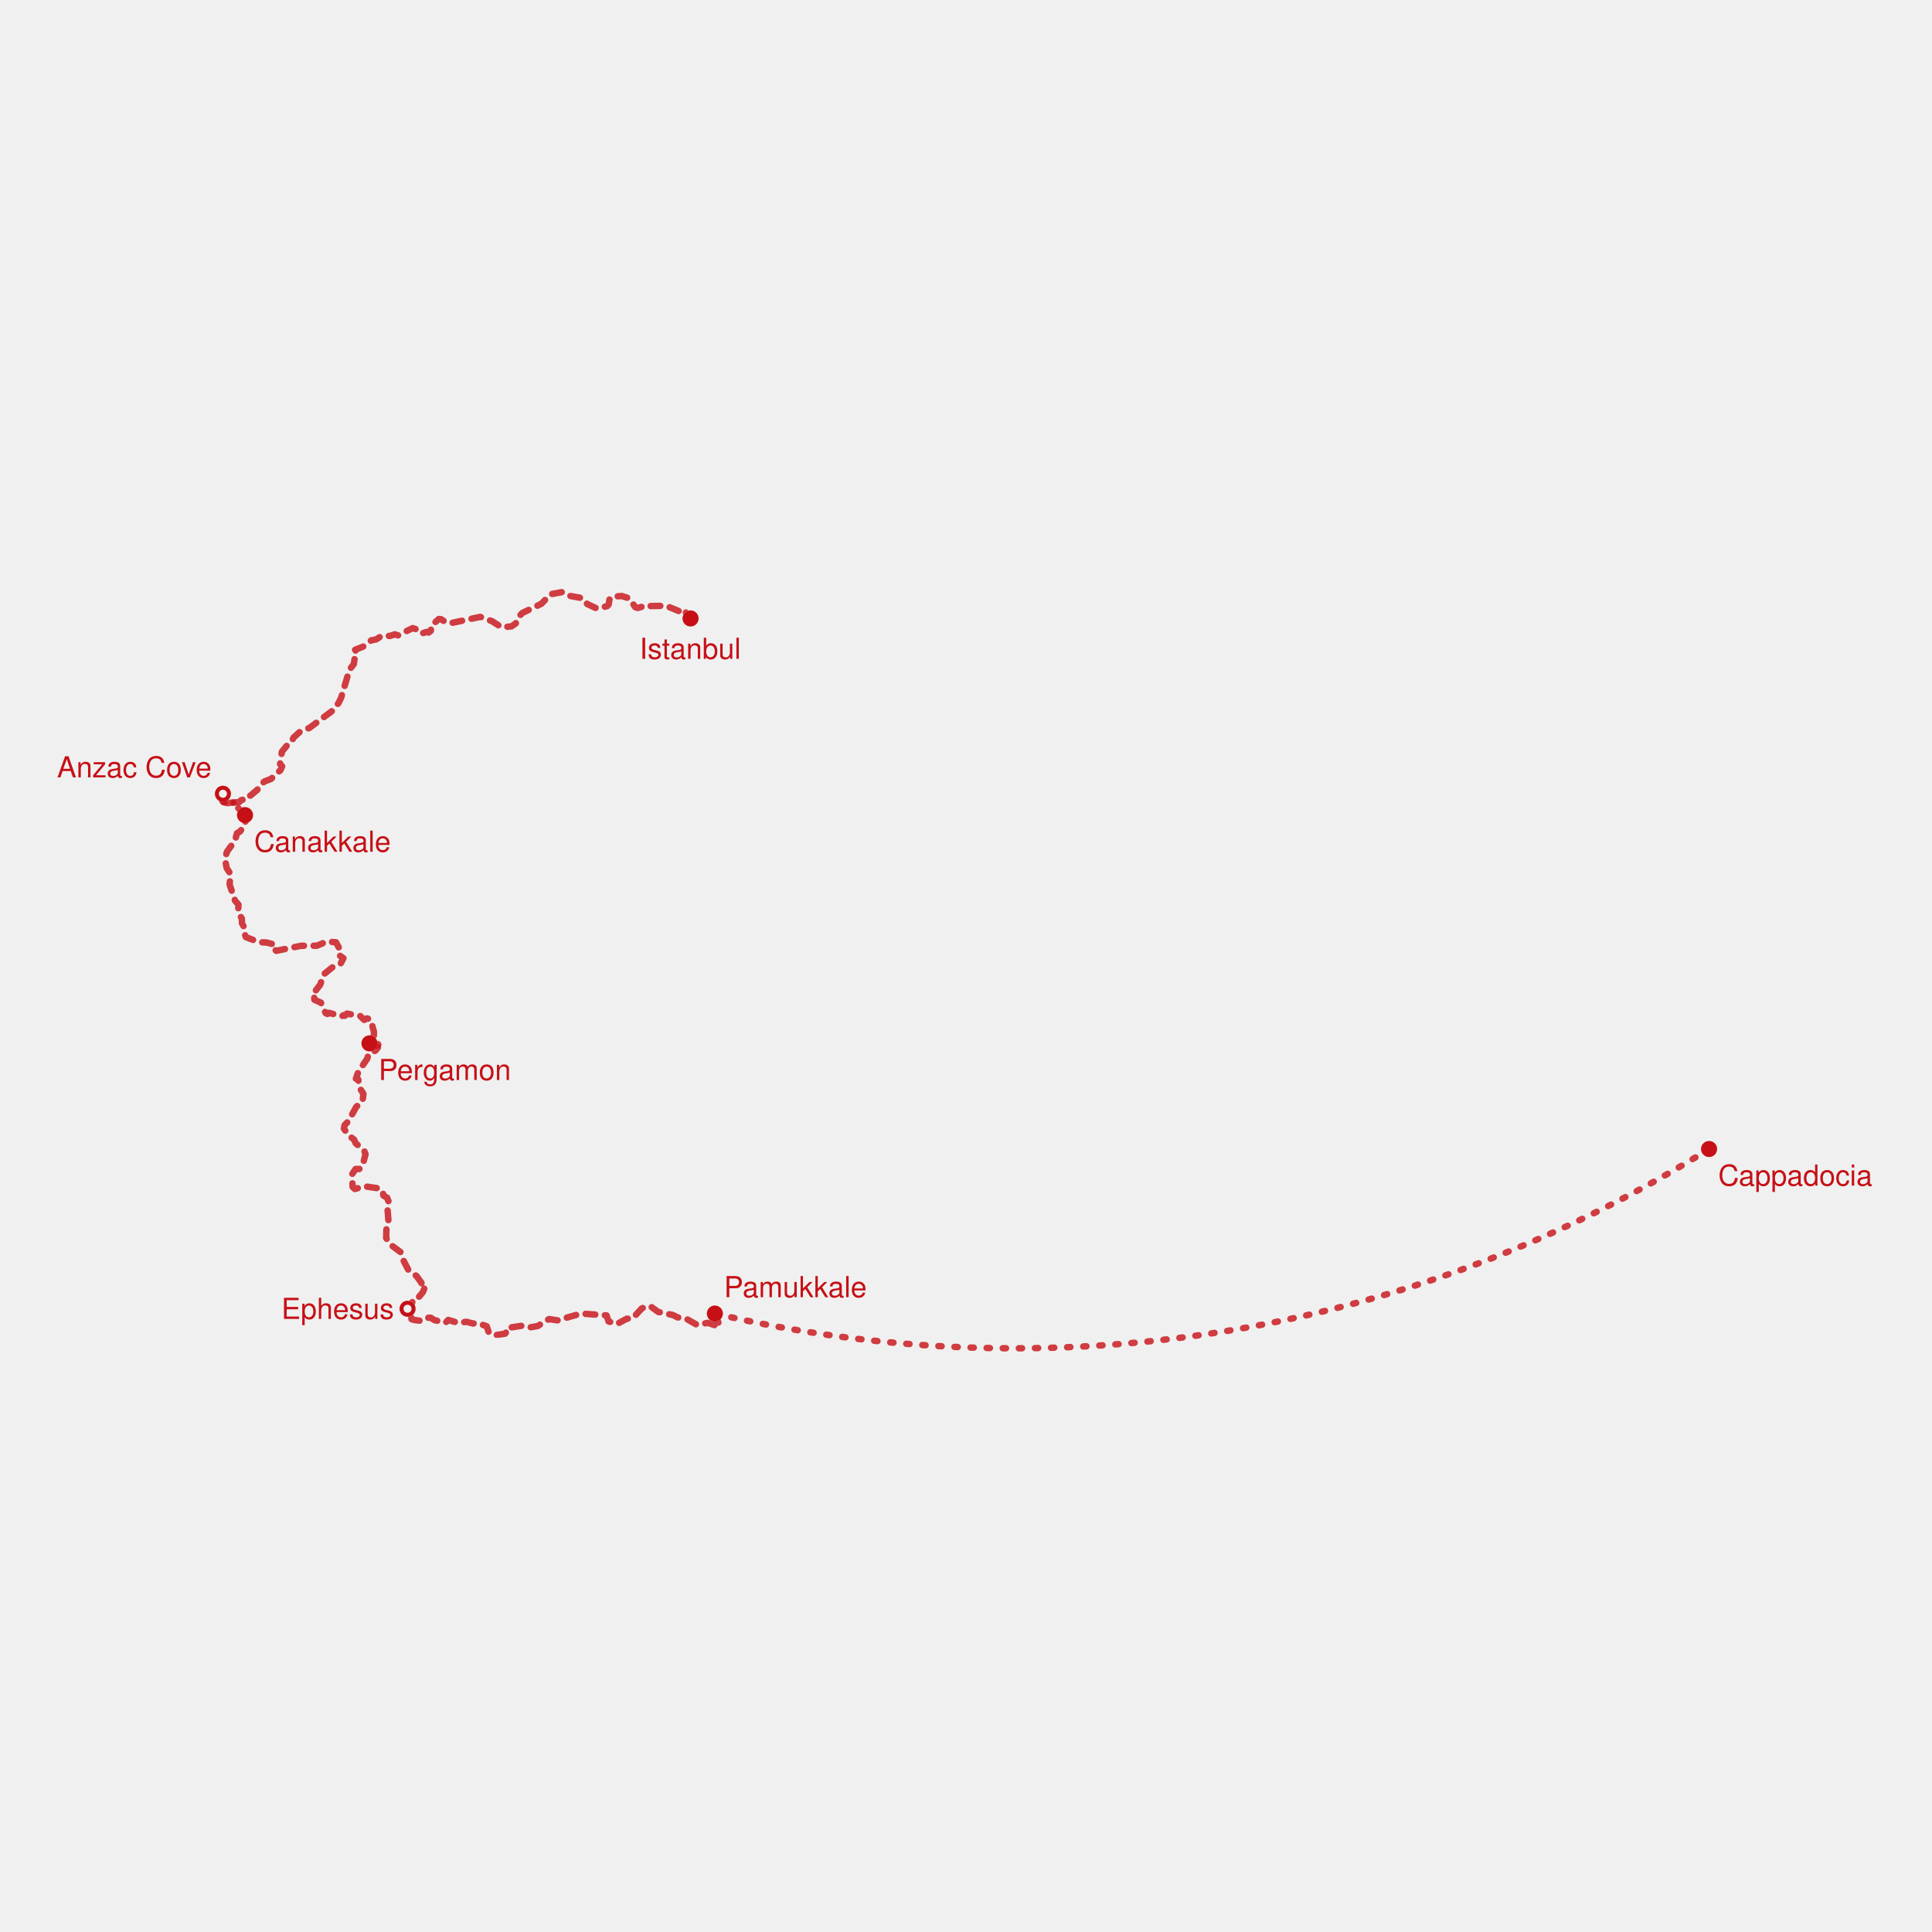
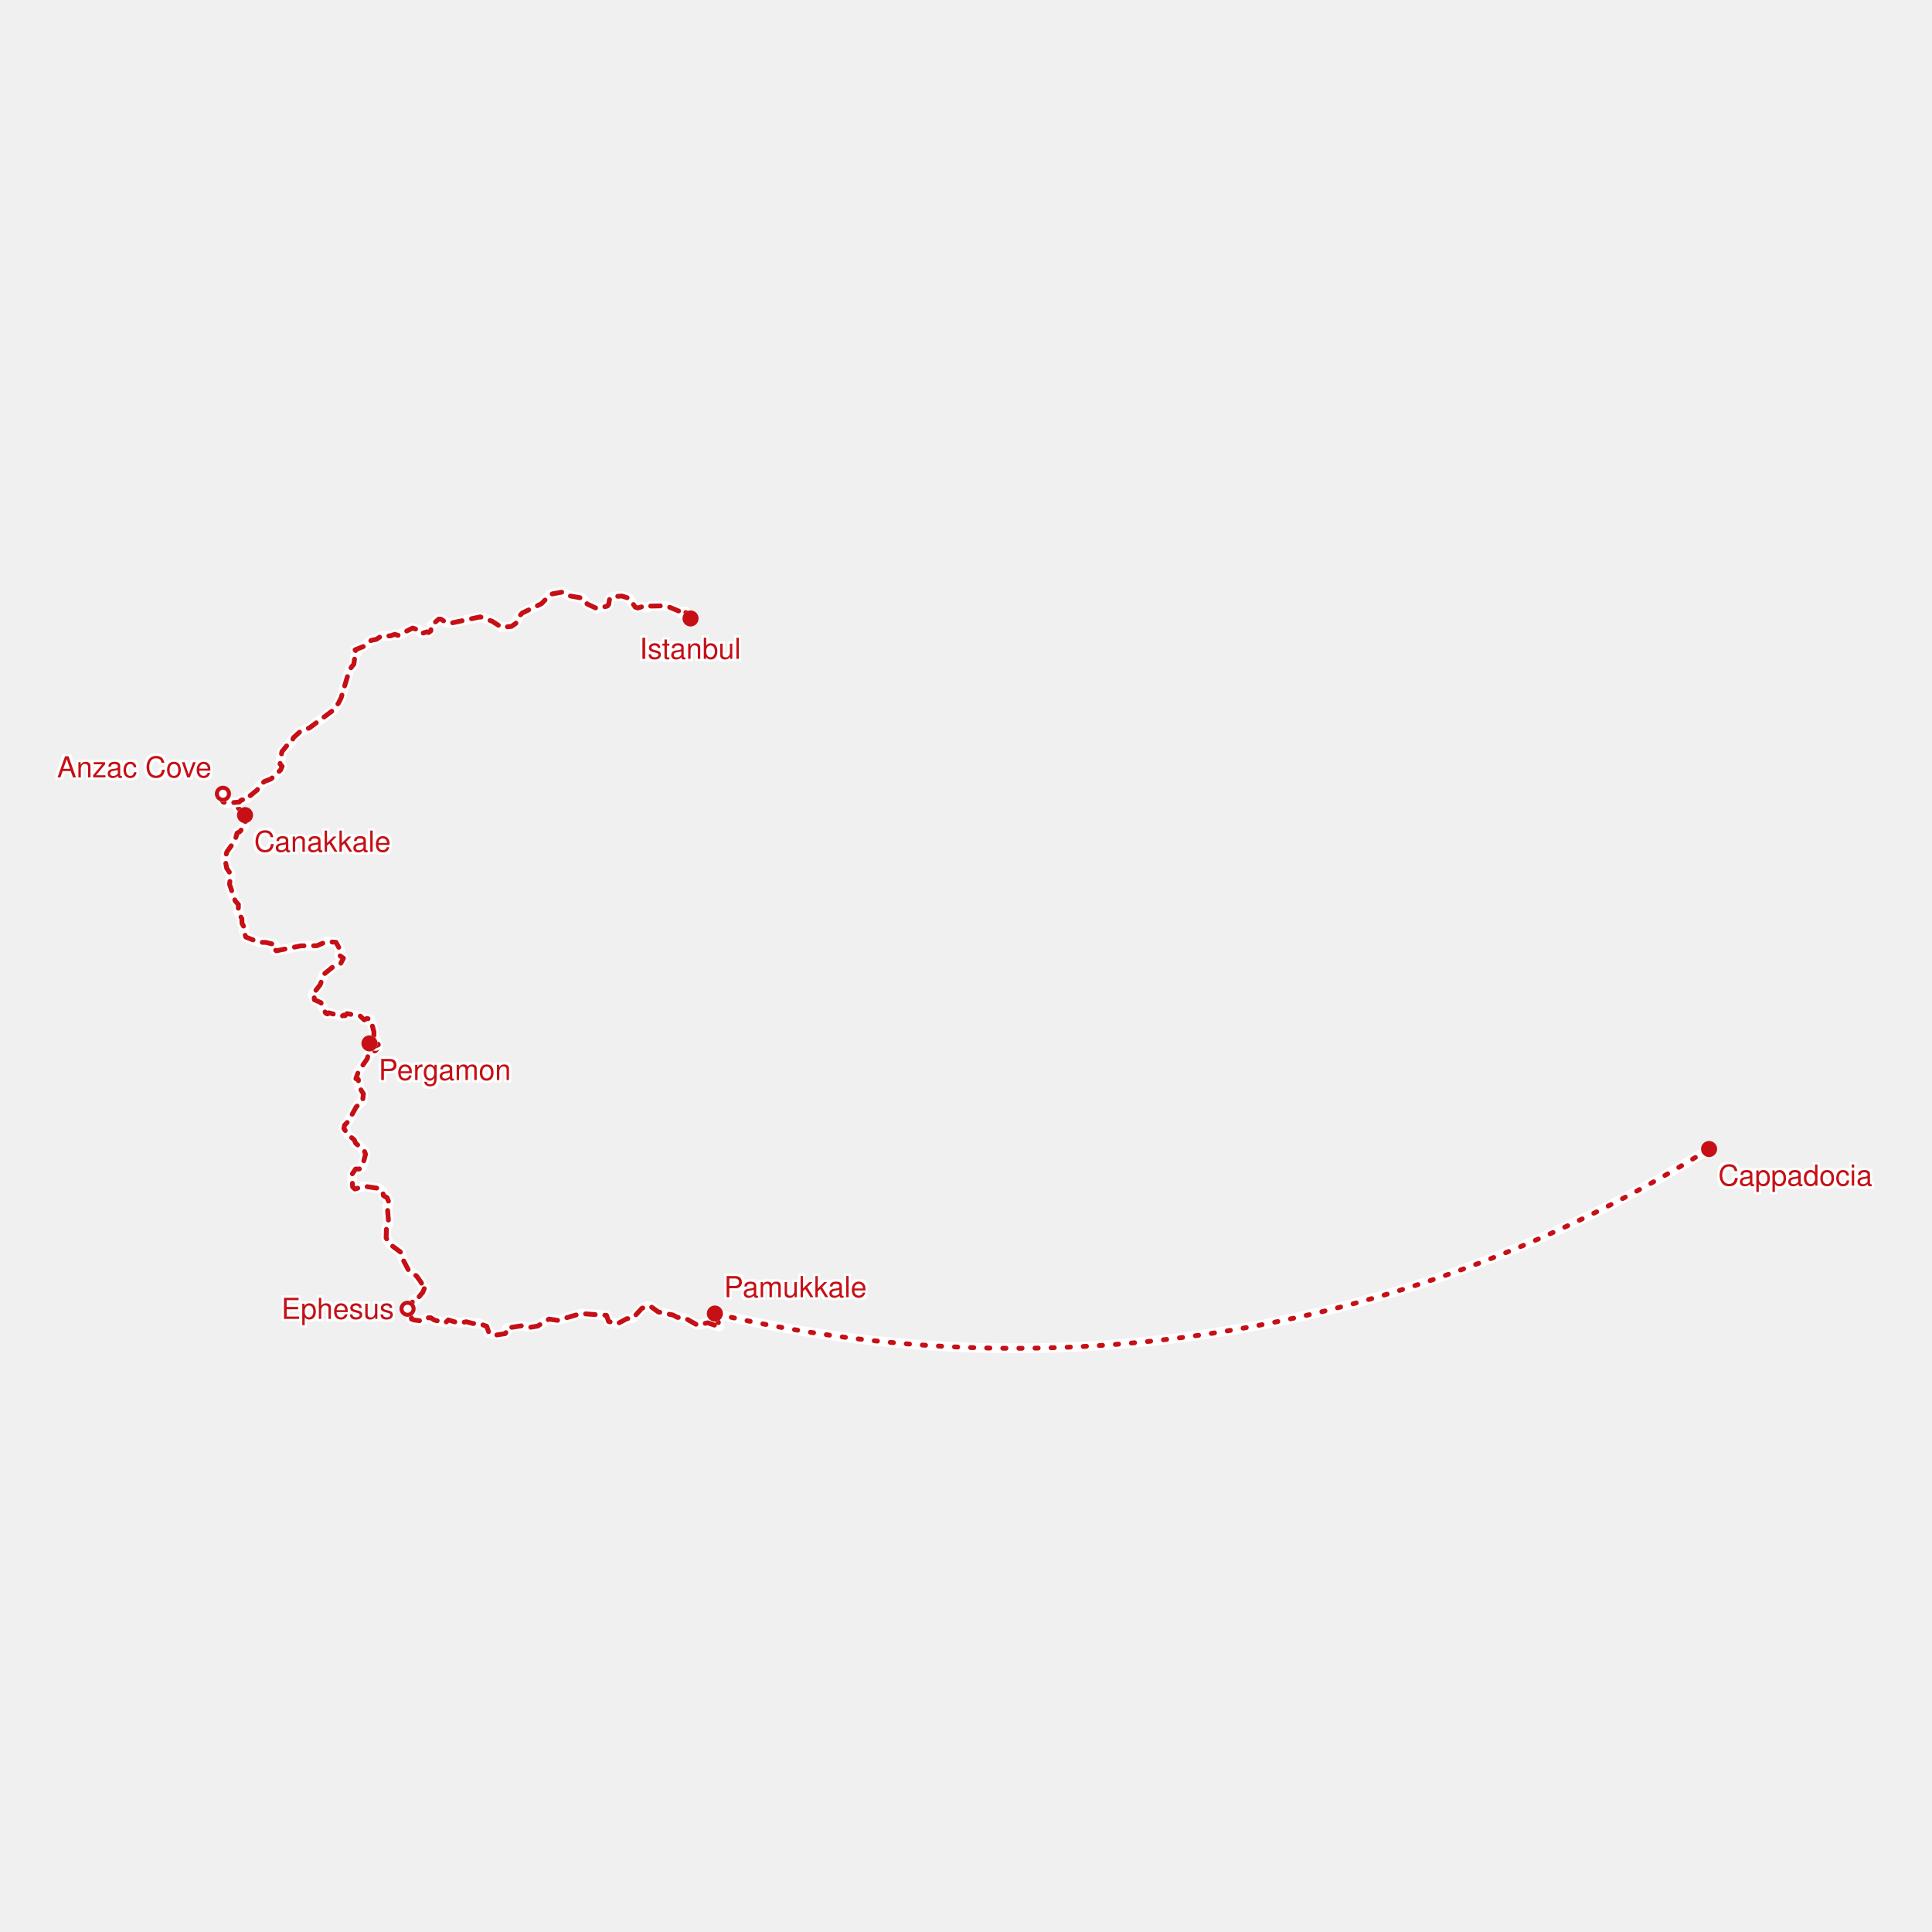
<svg xmlns="http://www.w3.org/2000/svg" version="1.1" viewBox="0 0 1200 1200">
+   <style>
+     .lineBackground {
+       fill: none;
+       stroke-width: 6;
+       stroke: #FFFFFF;
+       stroke-linejoin: round;
+       stroke-linecap: round;
+     }
+   </style>
  <style>
    .line {
      fill: none;
-       stroke-width: 4;
+       stroke-width: 3;
      stroke: #C61016;
-       stroke-opacity: 0.8;
      stroke-linejoin: round;
      stroke-dasharray: 6 6;
      stroke-linecap: round;
    }
  </style>
  <style>
    .flying {
      stroke-dasharray: 2 8;
+     }
+   </style>
+   <style>
+     .ferry {
+       stroke-dasharray: 2 12;
    }
  </style>
  <style>
    .stage {
      r: 5;
      fill: #C61016;
    }
  </style>
  <style>
    .home {
      fill: #C61016;
    }
  </style>
  <style>
    .partialAttendance {
      opacity: 0.5;
    }
  </style>
  <style>
    .dayStop {
      r: 3.75;
      fill: none;
      stroke: #C61016;
      stroke-width: 2.5;
    }
  </style>
-   <style>
-     .label {
-       font-family: Helvetica;
-       font-size: 18px;
-       fill: #C61016;
-     }
-   </style>
-   <style>
-     .labelRect {
-       display: none;
-     }
-   </style>
  <defs>
-     <mask id="SvgjsMask1009">
+     <filter id="whiteOutlineEffect" width="200%" height="200%" x="-50%" y="-50%" color-interpolation-filters="sRGB">
+       <feMorphology id="SvgjsFeMorphology1054" result="SvgjsFeMorphology1054" in="SourceAlpha" radius="1" operator="dilate" />
+       <feColorMatrix id="SvgjsFeColorMatrix1055" result="SvgjsFeColorMatrix1055" in="SvgjsFeMorphology1054" values="-1 0 0 0 1 0 -1 0 0 1 0 0 -1 0 1 0 0 0 1 0" type="matrix" />
+       <feMerge id="SvgjsFeMerge1056" result="SvgjsFeMerge1056" in="SourceGraphic">
+         <feMergeNode id="SvgjsFeMergeNode1057" result="SvgjsFeMergeNode1057" in="SvgjsFeColorMatrix1055" />
+         <feMergeNode id="SvgjsFeMergeNode1058" result="SvgjsFeMergeNode1058" in="SourceGraphic" />
+       </feMerge>
+     </filter>
+     <mask id="SvgjsMask1059">
      <rect width="1200" height="1200" x="0" y="0" fill="white" />
      <circle r="5" cx="1061.538" cy="713.667" fill="black" />
      <circle r="5" cx="444.023" cy="815.872" fill="black" />
      <circle r="5" cx="253.14" cy="812.89" fill="black" />
      <circle r="5" cx="229.488" cy="648.065" fill="black" />
      <circle r="5" cx="152.182" cy="506.276" fill="black" />
      <circle r="5" cx="138.462" cy="493.017" fill="black" />
      <circle r="5" cx="428.909" cy="384.128" fill="black" />
    </mask>
  </defs>
-   <path d="M1061.538 713.668A813.69 813.69 0 0 1 444.023 815.872 " class="line flying" mask="url(#SvgjsMask1009)" />
-   <path d="M444.015 815.89L447.108 823.712L446.591 824.008L439.621 821.625L433.078 822.989L425.634 818.762L420.821 818.244L417.944 816.775L408.814 814.847L404.371 811.637L402.409 811.092L398.611 812.681L393.061 818.734L389.224 819.114L383.241 822.348L378.016 820.768L376.709 816.994L360.87 815.873L346.269 820.082L340.988 819.311L333.915 823.649L329.193 824.443L324.164 823.443L314.924 824.87L314.751 826.986L313.735 828.361L308.217 829.212L303.784 828.117L302.299 823.773L296.756 821.798L293.791 822.063L289.709 820.969L284.91 821.783L278.436 819.832L276.64 821.611L269.726 819.899L267.568 818.479L265.322 818.5L261.862 820.445L257.267 819.877L255.606 819.334L254.879 813.028L253.136 812.901 " class="line driving" mask="url(#SvgjsMask1009)" />
-   <path d="M253.136 812.901L254.978 812.739L256.469 807.488L258.801 807.167L262.58 802.697L263.705 799.98L264.272 800.381L262.728 800.156L261.713 796.714L258.806 792.667L253.596 788.666L250.105 781.968L248.919 777.808L242.384 772.93L239.85 768.932L240.012 762.879L241.361 759.515L240.581 749.452L241.515 746.702L240.464 743.916L238.157 742.597L237.709 740.015L235.601 738.173L226.373 736.833L220.436 738.507L219.034 737.249L218.585 729.44L220.864 726.092L223.102 726.126L225.018 724.553L227.048 716.885L226.179 714.636L220.93 710.087L219.951 707.88L216.247 704.905L213.59 700.947L214.004 698.879L216.359 696.446L221.219 687.584L225.21 683.818L225.734 679.421L223.016 675.093L222.541 670.472L221.064 670.001L222.572 665.685L228.16 657.491L228.652 655.047L233.346 652.431L234.715 650.663L233.757 649.661L229.684 648.851 " class="line driving" mask="url(#SvgjsMask1009)" />
-   <path d="M229.684 648.851L233.202 649.696L234.984 648.91L232.198 643.976L232.267 640.91L230.213 633.156L227.94 632.554L226.215 633.47L223.784 631.12L215.493 629.561L214.22 630.906L213.306 630.55L212.439 631.218L204.174 629.088L203.379 629.778L202.24 629.253L199.321 622.742L195.258 620.962L195.137 619.093L193.943 618.056L198.889 611.599L201.16 605.111L207.992 599.571L211.699 598.283L213.319 595.176L210.577 593.232L211.363 590.202L208.694 585.264L202.795 584.871L196.832 587.405L186.974 587.443L171.617 590.569L170.583 589.693L171.237 588.141L170.624 586.689L165.31 585.373L160.99 585.272L152.693 582.04L151.37 578.431L151.65 575.906L150.308 573.532L150.219 570.56L147.925 566.714L148.105 561.835L146.038 559.524L142.601 549.343L143.235 542.875L140.798 539.239L139.703 533.387L140.96 529.057L145.96 522.09L147.241 517.48L148.965 516.58L151.535 513.31L153.511 506.432L152.181 506.274 " class="line driving" mask="url(#SvgjsMask1009)" />
-   <path d="M152.181 506.274L146.831 500.721L146.519 498.237L141.134 498.839L138.098 497.594L138.479 493.028 " class="line driving" mask="url(#SvgjsMask1009)" />
-   <path d="M138.479 493.028L137.966 497.155L138.726 498.211L141.205 498.823L148.602 498.176L149.684 497.069L153.778 495.775L153.985 494.511L155.519 494.157L159.78 490.638L161.264 487.779L164.348 485.336L168.345 483.808L174.278 478.262L175.232 475.979L173.937 474.527L175.08 466.885L178.082 463.231L180.484 461.752L182.406 458.034L186.234 454.573L192.25 452.072L206.805 441.223L210.303 436.599L211.892 433.366L217.085 415.923L219.789 412.462L220.391 408.002L221.794 405.307L220.549 403.622L226.143 401.387L230.537 397.754L233.759 397.098L237.046 394.915L242.253 394.991L245.235 393.998L247.196 394.643L256.283 390.115L260.611 391.528L261.888 393.485L265.203 392.445L266.261 392.881L267.587 391.834L267.885 388.641L272.52 384.491L273.929 384.588L276.97 386.601L279.913 387.068L298.274 383.157L305.654 385.858L311.555 389.652L317.747 389.036L320.372 387.183L321.796 383.472L324.423 380.726L336.321 374.977L341.997 369.087L349.156 367.761L353.982 370.129L361.75 371.527L364.734 375.171L370.936 378.063L377.194 376.441L378.048 375.461L378.625 371.984L380.145 370.619L386.227 370.199L390.766 371.655L394.567 377.101L396.121 377.628L398.67 376.887L401.846 377.431L403.646 376.442L413.716 376.267L421.99 379.694L422.84 381.136L425.264 379.762L428.694 382.983L428.911 384.129 " class="line driving" mask="url(#SvgjsMask1009)" />
+   <style>
+     .label {
+       font-family: Helvetica;
+       font-size: 18px;
+       fill: #C61016;
+       filter: url(#whiteOutlineEffect);
+     }
+   </style>
+   <style>
+     .labelRect {
+       display: none;
+     }
+   </style>
+   <style>
+     .elevationMarker {
+       fill: #C61016;
+     }
+   </style>
+   <path d="M1061.538 713.668A813.69 813.69 0 0 1 444.023 815.872 " class="lineBackground" />
+   <path d="M1061.538 713.668A813.69 813.69 0 0 1 444.023 815.872 " class="line flying" mask="url(#SvgjsMask1059)" />
+   <path d="M444.015 815.89L447.108 823.712L446.591 824.008L439.621 821.625L433.078 822.989L425.634 818.762L420.821 818.244L417.944 816.775L408.814 814.847L404.371 811.637L402.409 811.092L398.611 812.681L393.061 818.734L389.224 819.114L383.241 822.348L378.016 820.768L376.709 816.994L360.87 815.873L346.269 820.082L340.988 819.311L333.915 823.649L329.193 824.443L324.164 823.443L314.924 824.87L314.751 826.986L313.735 828.361L308.217 829.212L303.784 828.117L302.299 823.773L296.756 821.798L293.791 822.063L289.709 820.969L284.91 821.783L278.436 819.832L276.64 821.611L269.726 819.899L267.568 818.479L265.322 818.5L261.862 820.445L257.267 819.877L255.606 819.334L254.879 813.028L253.136 812.901 " class="lineBackground" />
+   <path d="M444.015 815.89L447.108 823.712L446.591 824.008L439.621 821.625L433.078 822.989L425.634 818.762L420.821 818.244L417.944 816.775L408.814 814.847L404.371 811.637L402.409 811.092L398.611 812.681L393.061 818.734L389.224 819.114L383.241 822.348L378.016 820.768L376.709 816.994L360.87 815.873L346.269 820.082L340.988 819.311L333.915 823.649L329.193 824.443L324.164 823.443L314.924 824.87L314.751 826.986L313.735 828.361L308.217 829.212L303.784 828.117L302.299 823.773L296.756 821.798L293.791 822.063L289.709 820.969L284.91 821.783L278.436 819.832L276.64 821.611L269.726 819.899L267.568 818.479L265.322 818.5L261.862 820.445L257.267 819.877L255.606 819.334L254.879 813.028L253.136 812.901 " class="line driving" mask="url(#SvgjsMask1059)" />
+   <path d="M253.136 812.901L254.978 812.739L256.469 807.488L258.801 807.167L262.58 802.697L263.705 799.98L264.272 800.381L262.728 800.156L261.713 796.714L258.806 792.667L253.596 788.666L250.105 781.968L248.919 777.808L242.384 772.93L239.85 768.932L240.012 762.879L241.361 759.515L240.581 749.452L241.515 746.702L240.464 743.916L238.157 742.597L237.709 740.015L235.601 738.173L226.373 736.833L220.436 738.507L219.034 737.249L218.585 729.44L220.864 726.092L223.102 726.126L225.018 724.553L227.048 716.885L226.179 714.636L220.93 710.087L219.951 707.88L216.247 704.905L213.59 700.947L214.004 698.879L216.359 696.446L221.219 687.584L225.21 683.818L225.734 679.421L223.016 675.093L222.541 670.472L221.064 670.001L222.572 665.685L228.16 657.491L228.652 655.047L233.346 652.431L234.715 650.663L233.757 649.661L229.684 648.851 " class="lineBackground" />
+   <path d="M253.136 812.901L254.978 812.739L256.469 807.488L258.801 807.167L262.58 802.697L263.705 799.98L264.272 800.381L262.728 800.156L261.713 796.714L258.806 792.667L253.596 788.666L250.105 781.968L248.919 777.808L242.384 772.93L239.85 768.932L240.012 762.879L241.361 759.515L240.581 749.452L241.515 746.702L240.464 743.916L238.157 742.597L237.709 740.015L235.601 738.173L226.373 736.833L220.436 738.507L219.034 737.249L218.585 729.44L220.864 726.092L223.102 726.126L225.018 724.553L227.048 716.885L226.179 714.636L220.93 710.087L219.951 707.88L216.247 704.905L213.59 700.947L214.004 698.879L216.359 696.446L221.219 687.584L225.21 683.818L225.734 679.421L223.016 675.093L222.541 670.472L221.064 670.001L222.572 665.685L228.16 657.491L228.652 655.047L233.346 652.431L234.715 650.663L233.757 649.661L229.684 648.851 " class="line driving" mask="url(#SvgjsMask1059)" />
+   <path d="M229.684 648.851L233.202 649.696L234.984 648.91L232.198 643.976L232.267 640.91L230.213 633.156L227.94 632.554L226.215 633.47L223.784 631.12L215.493 629.561L214.22 630.906L213.306 630.55L212.439 631.218L204.174 629.088L203.379 629.778L202.24 629.253L199.321 622.742L195.258 620.962L195.137 619.093L193.943 618.056L198.889 611.599L201.16 605.111L207.992 599.571L211.699 598.283L213.319 595.176L210.577 593.232L211.363 590.202L208.694 585.264L202.795 584.871L196.832 587.405L186.974 587.443L171.617 590.569L170.583 589.693L171.237 588.141L170.624 586.689L165.31 585.373L160.99 585.272L152.693 582.04L151.37 578.431L151.65 575.906L150.308 573.532L150.219 570.56L147.925 566.714L148.105 561.835L146.038 559.524L142.601 549.343L143.235 542.875L140.798 539.239L139.703 533.387L140.96 529.057L145.96 522.09L147.241 517.48L148.965 516.58L151.535 513.31L153.511 506.432L152.181 506.274 " class="lineBackground" />
+   <path d="M229.684 648.851L233.202 649.696L234.984 648.91L232.198 643.976L232.267 640.91L230.213 633.156L227.94 632.554L226.215 633.47L223.784 631.12L215.493 629.561L214.22 630.906L213.306 630.55L212.439 631.218L204.174 629.088L203.379 629.778L202.24 629.253L199.321 622.742L195.258 620.962L195.137 619.093L193.943 618.056L198.889 611.599L201.16 605.111L207.992 599.571L211.699 598.283L213.319 595.176L210.577 593.232L211.363 590.202L208.694 585.264L202.795 584.871L196.832 587.405L186.974 587.443L171.617 590.569L170.583 589.693L171.237 588.141L170.624 586.689L165.31 585.373L160.99 585.272L152.693 582.04L151.37 578.431L151.65 575.906L150.308 573.532L150.219 570.56L147.925 566.714L148.105 561.835L146.038 559.524L142.601 549.343L143.235 542.875L140.798 539.239L139.703 533.387L140.96 529.057L145.96 522.09L147.241 517.48L148.965 516.58L151.535 513.31L153.511 506.432L152.181 506.274 " class="line driving" mask="url(#SvgjsMask1059)" />
+   <path d="M152.181 506.274L146.831 500.721L146.519 498.237L141.134 498.839L138.098 497.594L138.479 493.028 " class="lineBackground" />
+   <path d="M152.181 506.274L146.831 500.721L146.519 498.237L141.134 498.839L138.098 497.594L138.479 493.028 " class="line driving" mask="url(#SvgjsMask1059)" />
+   <path d="M138.479 493.028L137.966 497.155L138.726 498.211L141.205 498.823L148.602 498.176L149.684 497.069L153.778 495.775L153.985 494.511L155.519 494.157L159.78 490.638L161.264 487.779L164.348 485.336L168.345 483.808L174.278 478.262L175.232 475.979L173.937 474.527L175.08 466.885L178.082 463.231L180.484 461.752L182.406 458.034L186.234 454.573L192.25 452.072L206.805 441.223L210.303 436.599L211.892 433.366L217.085 415.923L219.789 412.462L220.391 408.002L221.794 405.307L220.549 403.622L226.143 401.387L230.537 397.754L233.759 397.098L237.046 394.915L242.253 394.991L245.235 393.998L247.196 394.643L256.283 390.115L260.611 391.528L261.888 393.485L265.203 392.445L266.261 392.881L267.587 391.834L267.885 388.641L272.52 384.491L273.929 384.588L276.97 386.601L279.913 387.068L298.274 383.157L305.654 385.858L311.555 389.652L317.747 389.036L320.372 387.183L321.796 383.472L324.423 380.726L336.321 374.977L341.997 369.087L349.156 367.761L353.982 370.129L361.75 371.527L364.734 375.171L370.936 378.063L377.194 376.441L378.048 375.461L378.625 371.984L380.145 370.619L386.227 370.199L390.766 371.655L394.567 377.101L396.121 377.628L398.67 376.887L401.846 377.431L403.646 376.442L413.716 376.267L421.99 379.694L422.84 381.136L425.264 379.762L428.694 382.983L428.911 384.129 " class="lineBackground" />
+   <path d="M138.479 493.028L137.966 497.155L138.726 498.211L141.205 498.823L148.602 498.176L149.684 497.069L153.778 495.775L153.985 494.511L155.519 494.157L159.78 490.638L161.264 487.779L164.348 485.336L168.345 483.808L174.278 478.262L175.232 475.979L173.937 474.527L175.08 466.885L178.082 463.231L180.484 461.752L182.406 458.034L186.234 454.573L192.25 452.072L206.805 441.223L210.303 436.599L211.892 433.366L217.085 415.923L219.789 412.462L220.391 408.002L221.794 405.307L220.549 403.622L226.143 401.387L230.537 397.754L233.759 397.098L237.046 394.915L242.253 394.991L245.235 393.998L247.196 394.643L256.283 390.115L260.611 391.528L261.888 393.485L265.203 392.445L266.261 392.881L267.587 391.834L267.885 388.641L272.52 384.491L273.929 384.588L276.97 386.601L279.913 387.068L298.274 383.157L305.654 385.858L311.555 389.652L317.747 389.036L320.372 387.183L321.796 383.472L324.423 380.726L336.321 374.977L341.997 369.087L349.156 367.761L353.982 370.129L361.75 371.527L364.734 375.171L370.936 378.063L377.194 376.441L378.048 375.461L378.625 371.984L380.145 370.619L386.227 370.199L390.766 371.655L394.567 377.101L396.121 377.628L398.67 376.887L401.846 377.431L403.646 376.442L413.716 376.267L421.99 379.694L422.84 381.136L425.264 379.762L428.694 382.983L428.911 384.129 " class="line driving" mask="url(#SvgjsMask1059)" />
  <circle r="5" cx="1061.538" cy="713.667" class="stage" />
  <circle r="5" cx="444.023" cy="815.872" class="stage" />
  <circle r="5" cx="253.14" cy="812.89" class="stage dayStop" />
  <circle r="5" cx="229.488" cy="648.065" class="stage" />
  <circle r="5" cx="152.182" cy="506.276" class="stage" />
  <circle r="5" cx="138.462" cy="493.017" class="stage dayStop" />
  <circle r="5" cx="428.909" cy="384.128" class="stage" />
  <rect width="63.36" height="21.6" x="397.229" y="392.128" opacity="0.2" fill="green" class="labelRect" />
  <text x="397.229" y="409.229" class="label">
    <tspan dy="0" x="397.229">Istanbul</tspan>
  </text>
  <rect width="89.28" height="21.6" x="449.68" y="788.616" opacity="0.2" fill="green" class="labelRect" />
  <text x="449.68" y="805.717" class="label">
    <tspan dy="0" x="449.68">Pamukkale</tspan>
  </text>
  <rect width="83.34" height="21.6" x="235.145" y="653.722" opacity="0.2" fill="green" class="labelRect" />
  <text x="235.145" y="670.824" class="label">
    <tspan dy="0" x="235.145">Pergamon</tspan>
  </text>
  <rect width="96.48" height="21.6" x="1067.195" y="719.324" opacity="0.2" fill="green" class="labelRect" />
  <text x="1067.195" y="736.426" class="label">
    <tspan dy="0" x="1067.195">Cappadocia</tspan>
  </text>
  <rect width="97.38" height="21.6" x="35.425" y="465.76" opacity="0.2" fill="green" class="labelRect" />
  <text x="35.425" y="482.862" class="label">
    <tspan dy="0" x="35.425">Anzac Cove</tspan>
  </text>
  <rect width="70.38" height="21.6" x="174.76" y="802.09" opacity="0.2" fill="green" class="labelRect" />
  <text x="174.76" y="819.191" class="label">
    <tspan dy="0" x="174.76">Ephesus</tspan>
  </text>
  <rect width="85.32" height="21.6" x="157.839" y="511.933" opacity="0.2" fill="green" class="labelRect" />
  <text x="157.839" y="529.034" class="label">
    <tspan dy="0" x="157.839">Canakkale</tspan>
  </text>
</svg>
